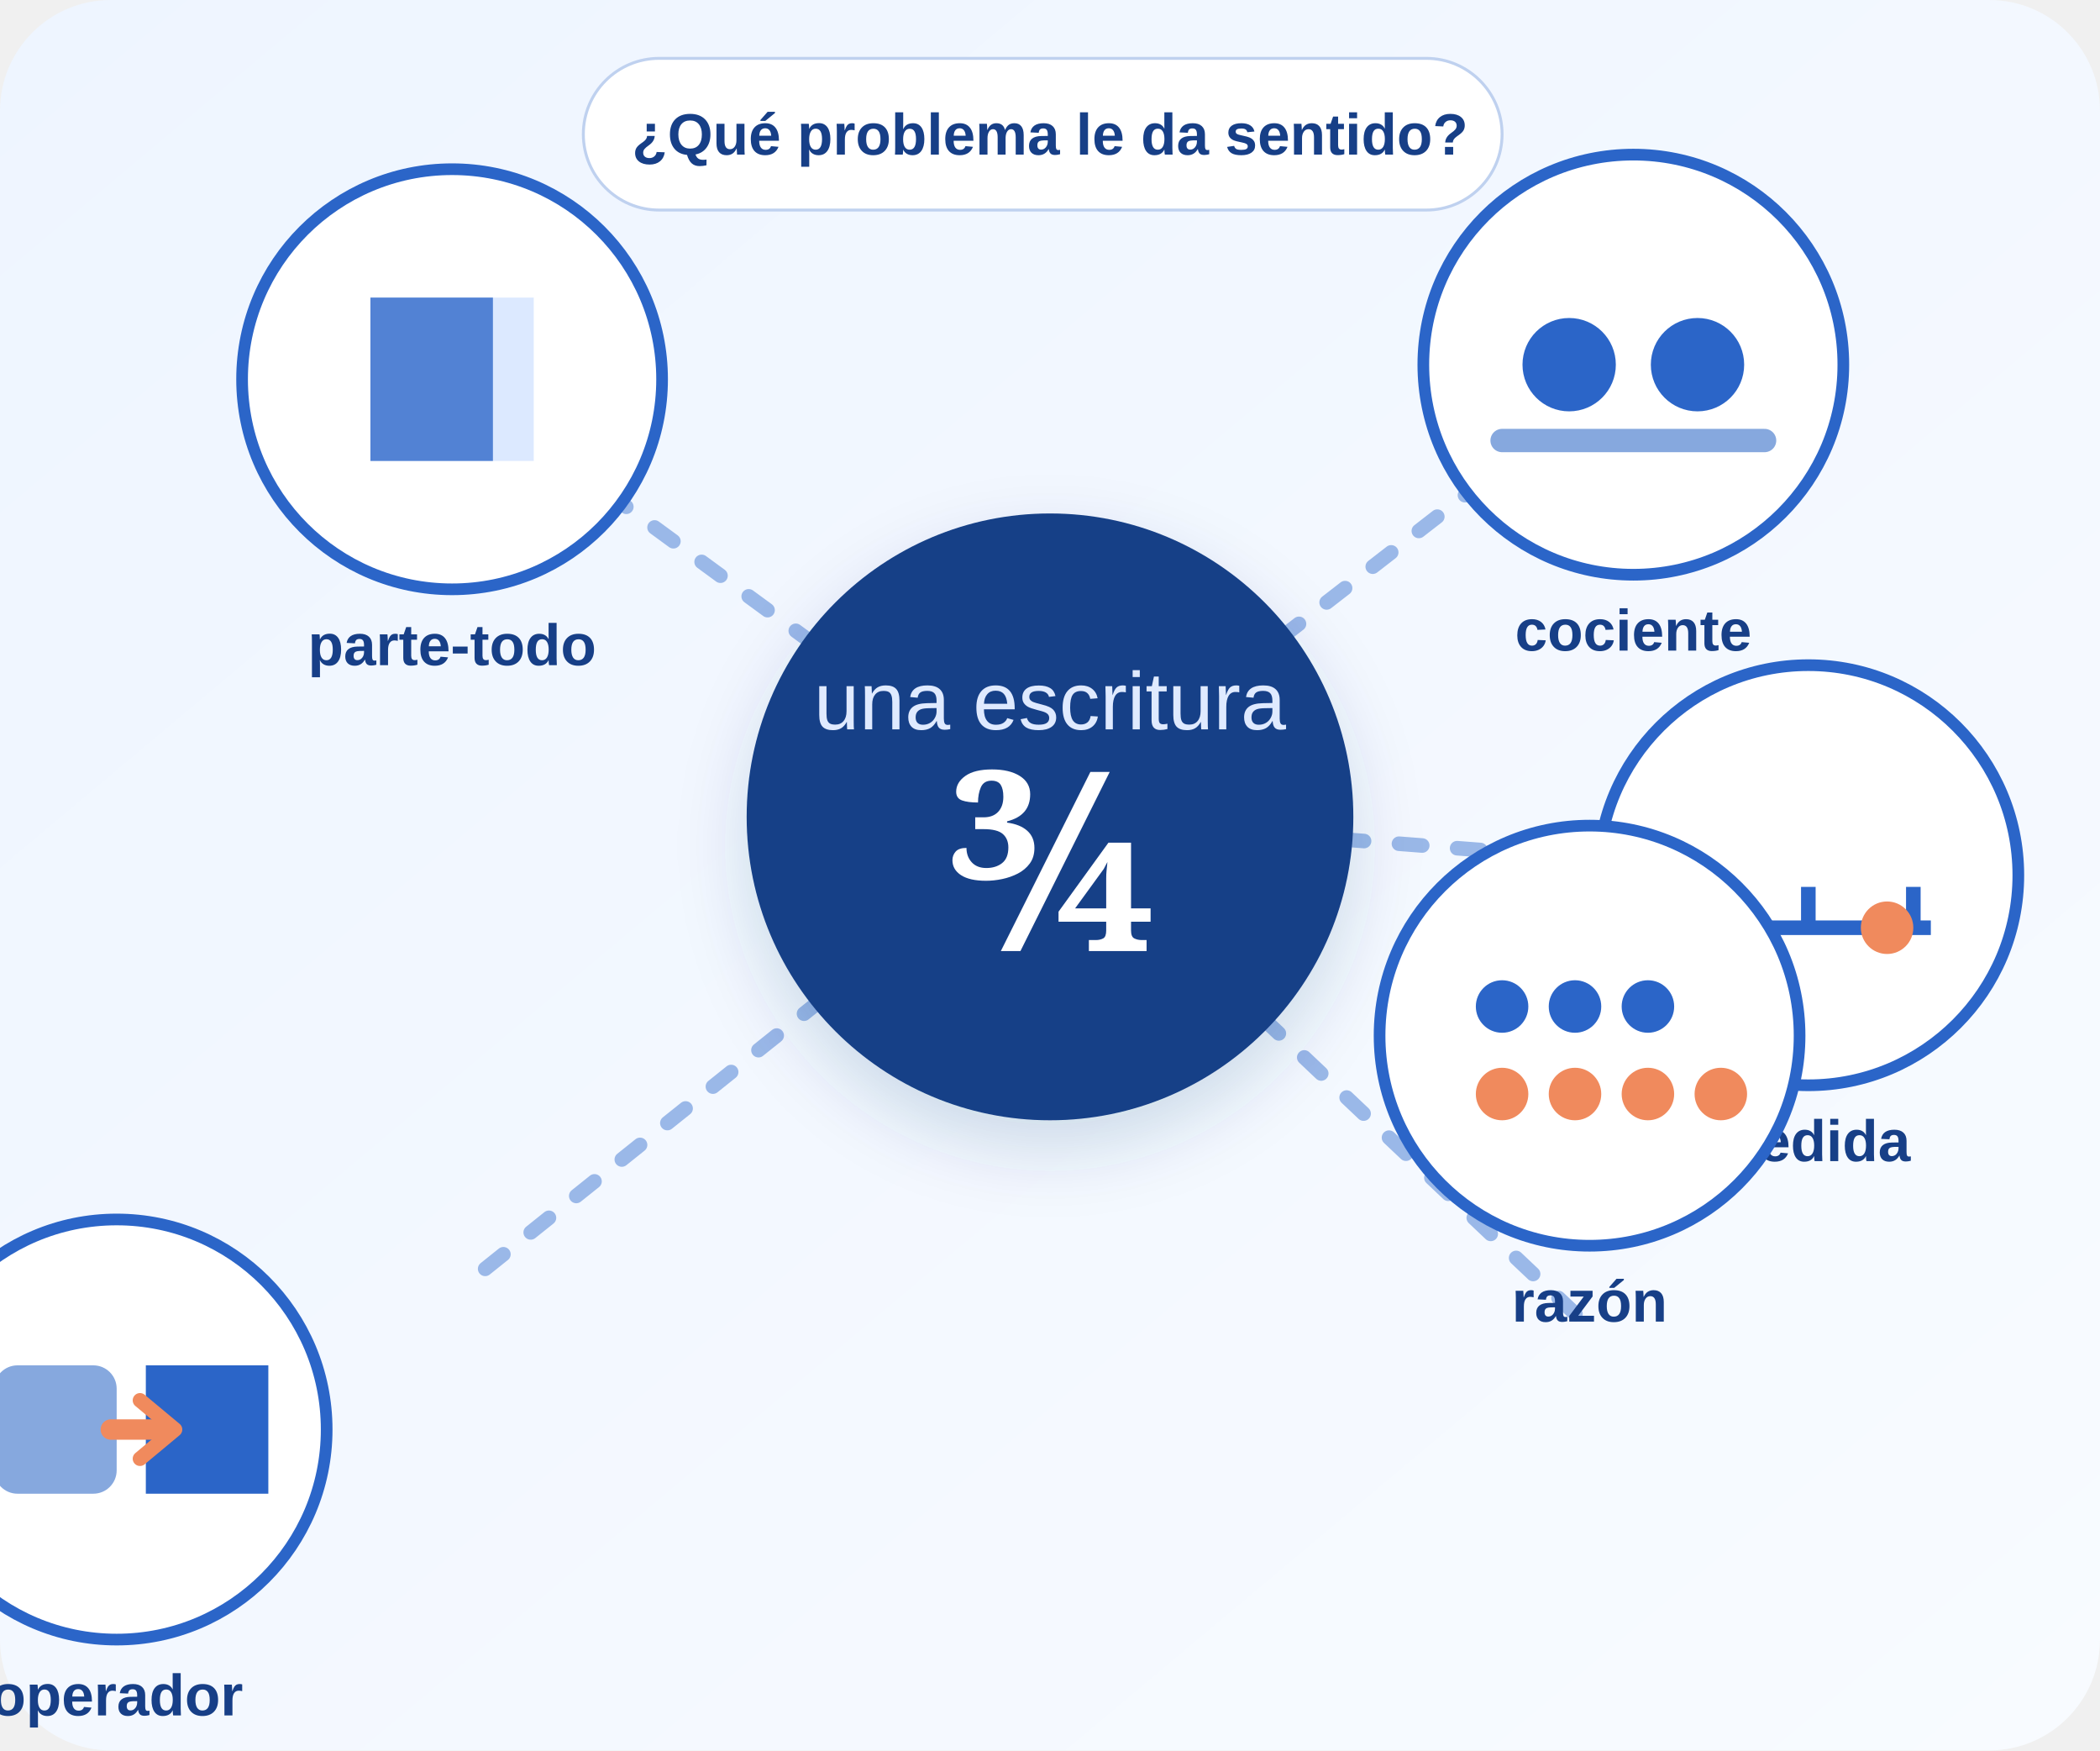
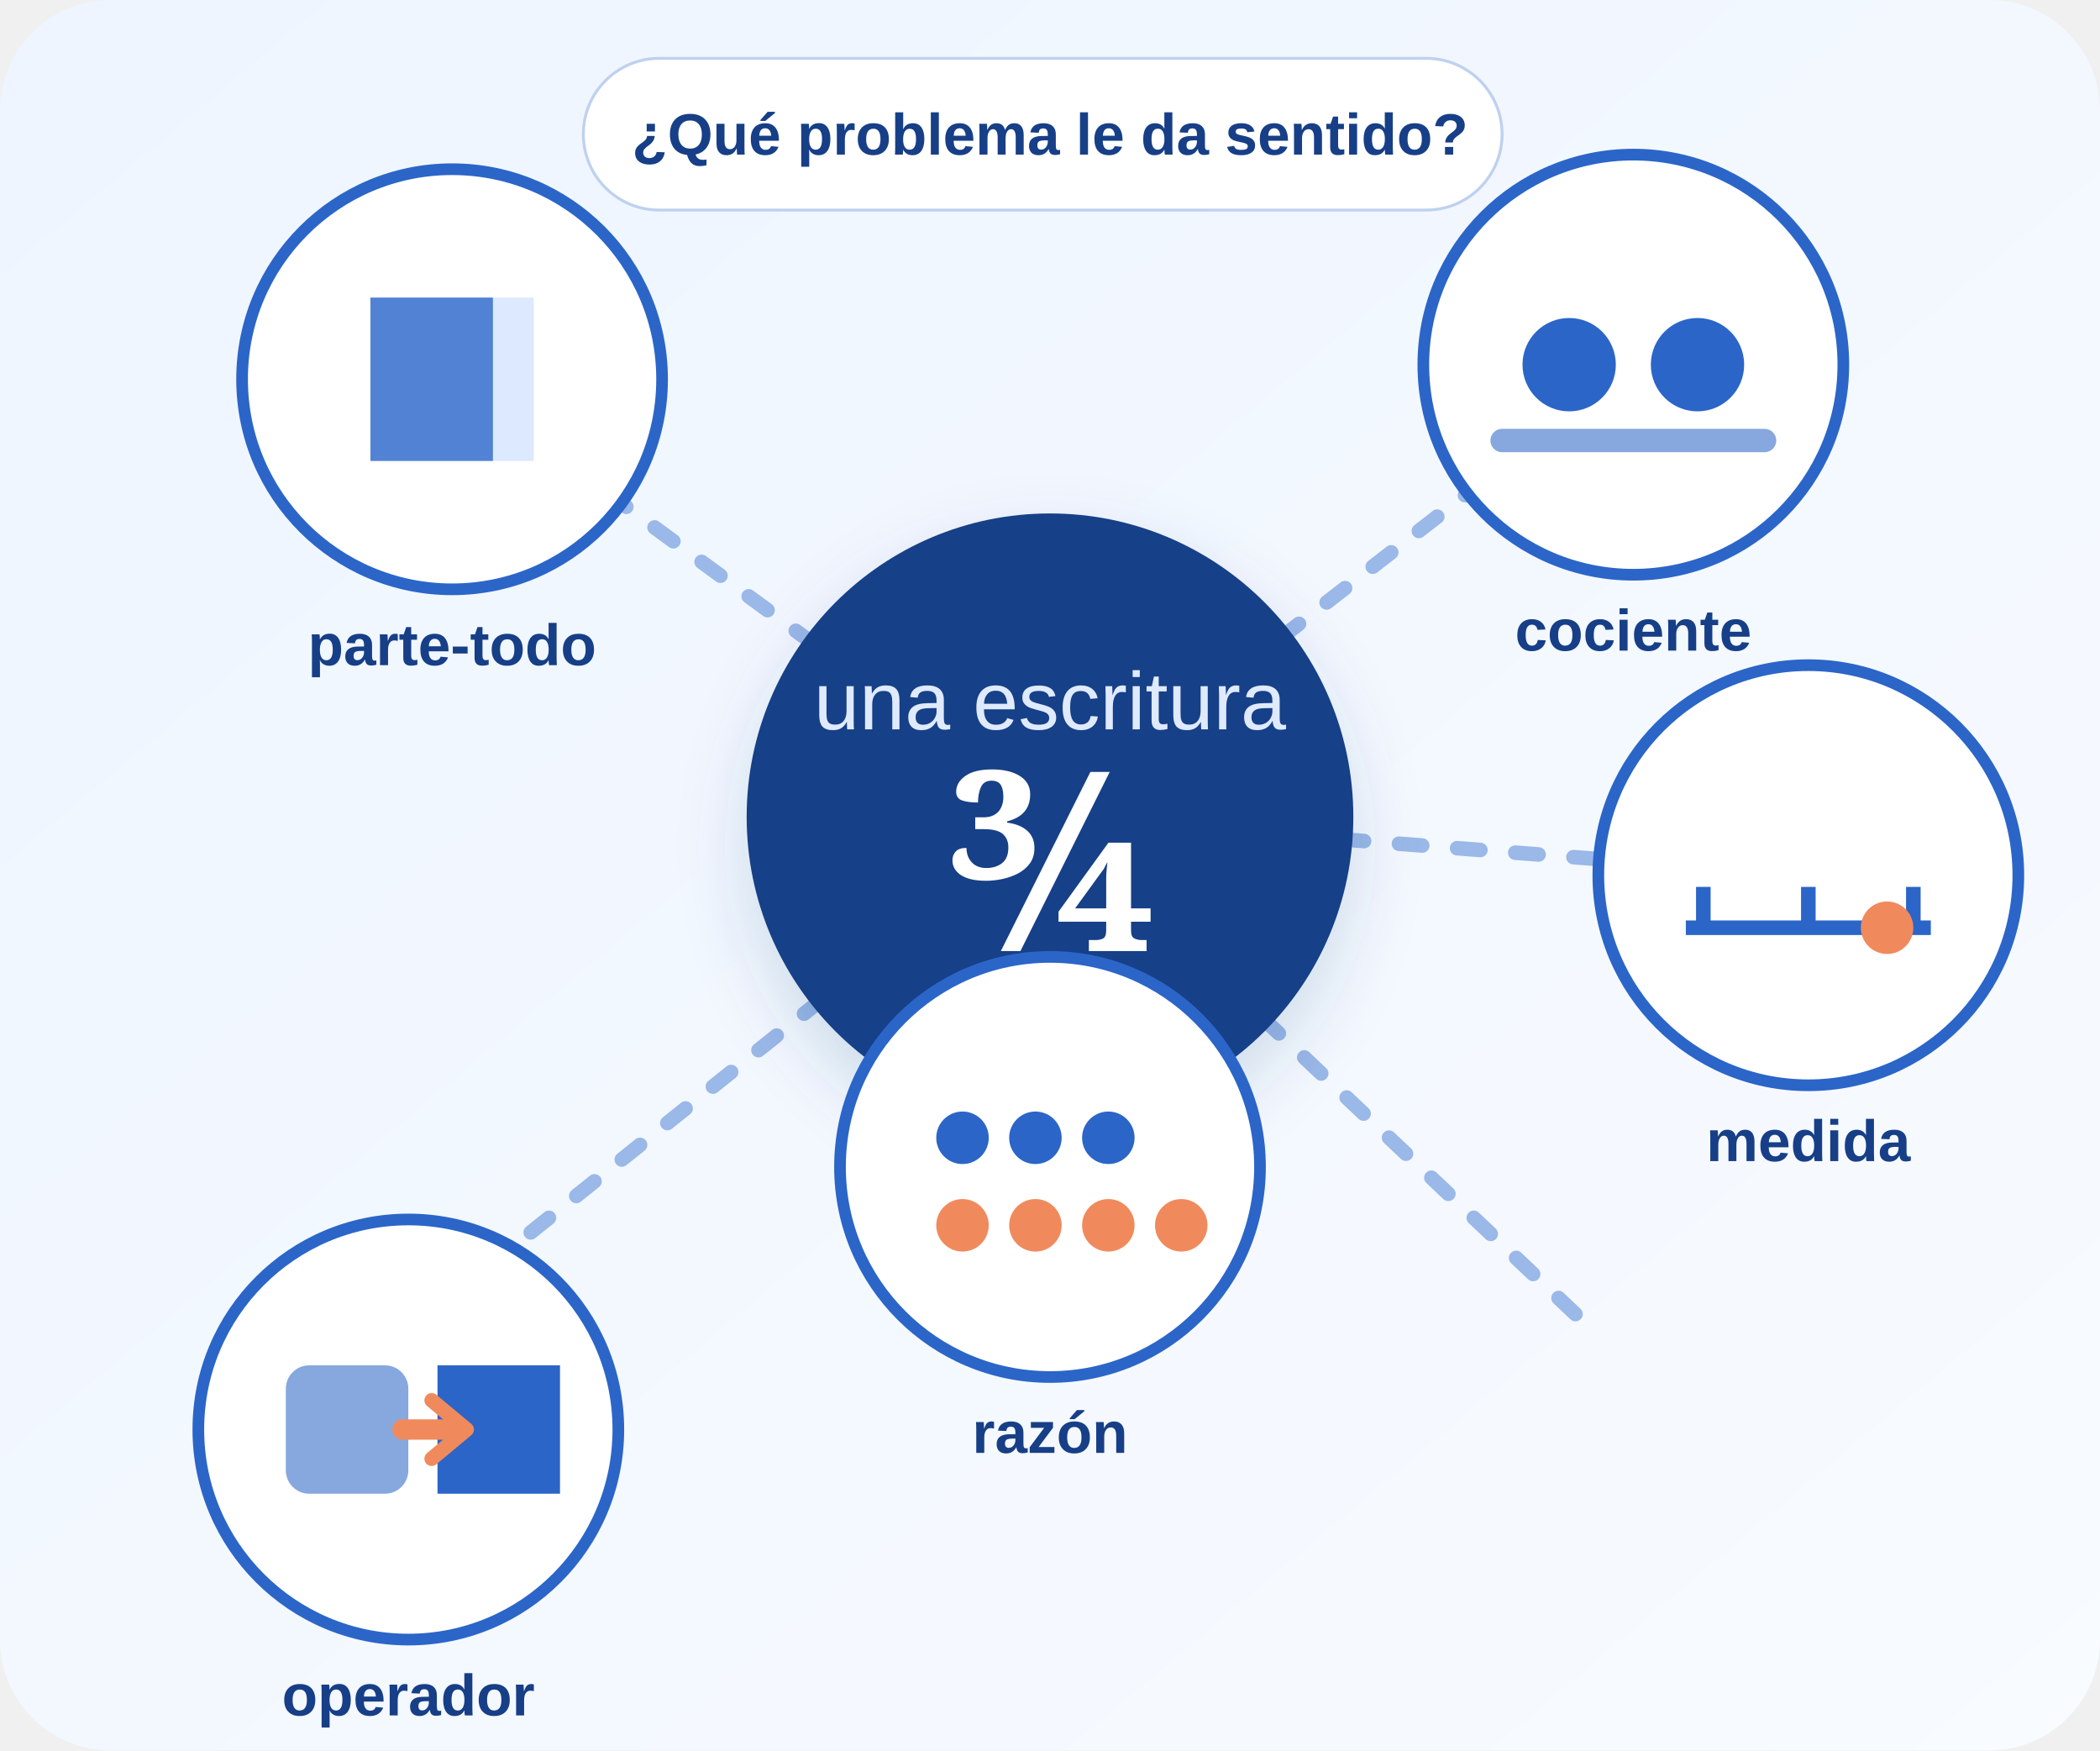
<svg xmlns="http://www.w3.org/2000/svg" viewBox="0 0 720 600" role="img" aria-labelledby="title desc">
  <defs>
    <linearGradient id="bg" x1="0" y1="0" x2="1" y2="1">
      <stop offset="0" stop-color="#eef5ff" />
      <stop offset="1" stop-color="#f8fbff" />
    </linearGradient>
    <filter id="shadow" x="-20%" y="-20%" width="140%" height="140%">
      <feDropShadow dx="0" dy="10" stdDeviation="12" flood-color="#123a72" flood-opacity=".16" />
    </filter>
  </defs>
  <rect width="720" height="600" rx="38" fill="url(#bg)" />
  <rect x="200" y="20" width="315" height="52" rx="26" fill="#ffffff" stroke="#bfd1ef" />
  <text x="360" y="53" text-anchor="middle" font-family="Arial, sans-serif" font-size="20" font-weight="700" fill="#173f87">¿Qué problema le da sentido?</text>
  <path d="M360 280 L155 130 M360 280 L560 125 M360 280 L620 300 M360 280 L545 455 M360 280 L160 440" stroke="#9ab8e8" stroke-width="5" stroke-linecap="round" stroke-dasharray="8 12" />
  <g filter="url(#shadow)">
    <circle cx="360" cy="280" r="104" fill="#173f87" />
    <text x="360" y="250" text-anchor="middle" font-family="Arial, sans-serif" font-size="28" fill="#dfeaff">una escritura</text>
    <text x="360" y="326" text-anchor="middle" font-family="Georgia, serif" font-size="86" font-weight="700" fill="#ffffff">¾</text>
  </g>
  <g font-family="Arial, sans-serif" text-anchor="middle" font-weight="700">
    <g transform="translate(155 130)">
      <circle r="72" fill="#ffffff" stroke="#2b65c8" stroke-width="4" />
      <path d="M-28 -28h56v56h-56z" fill="#dce9ff" />
      <path d="M-28 -28h42v56h-42z" fill="#2b65c8" opacity=".78" />
      <text y="98" font-size="20" fill="#173f87">parte-todo</text>
    </g>
    <g transform="translate(560 125)">
      <circle r="72" fill="#ffffff" stroke="#2b65c8" stroke-width="4" />
      <circle cx="-22" cy="0" r="16" fill="#2b65c8" />
      <circle cx="22" cy="0" r="16" fill="#2b65c8" />
      <path d="M-45 26h90" stroke="#86a8de" stroke-width="8" stroke-linecap="round" />
      <text y="98" font-size="20" fill="#173f87">cociente</text>
    </g>
    <g transform="translate(620 300)">
      <circle r="72" fill="#ffffff" stroke="#2b65c8" stroke-width="4" />
      <path d="M-42 18h84M-36 18v-14M0 18v-14M36 18v-14" stroke="#2b65c8" stroke-width="5" />
      <circle cx="27" cy="18" r="9" fill="#f08a5d" />
      <text y="98" font-size="20" fill="#173f87">medida</text>
    </g>
-     <g transform="translate(545 355)">
+     <g transform="translate(360 400)">
      <circle r="72" fill="#ffffff" stroke="#2b65c8" stroke-width="4" />
      <g fill="#2b65c8">
        <circle cx="-30" cy="-10" r="9" />
        <circle cx="-5" cy="-10" r="9" />
        <circle cx="20" cy="-10" r="9" />
      </g>
      <g fill="#f08a5d">
        <circle cx="-30" cy="20" r="9" />
        <circle cx="-5" cy="20" r="9" />
        <circle cx="20" cy="20" r="9" />
        <circle cx="45" cy="20" r="9" />
      </g>
      <text y="98" font-size="20" fill="#173f87">razón</text>
    </g>
-     <g transform="translate(40 490)">
+     <g transform="translate(140 490)">
      <circle r="72" fill="#ffffff" stroke="#2b65c8" stroke-width="4" />
      <rect x="-42" y="-22" width="42" height="44" rx="8" fill="#86a8de" />
      <path d="M10 -22h42v44H10z" fill="#2b65c8" />
      <path d="M-2 0h16" stroke="#f08a5d" stroke-width="7" stroke-linecap="round" />
      <path d="M8 -10l12 10L8 10" fill="none" stroke="#f08a5d" stroke-width="5" stroke-linecap="round" stroke-linejoin="round" />
      <text y="98" font-size="20" fill="#173f87">operador</text>
    </g>
  </g>
</svg>
